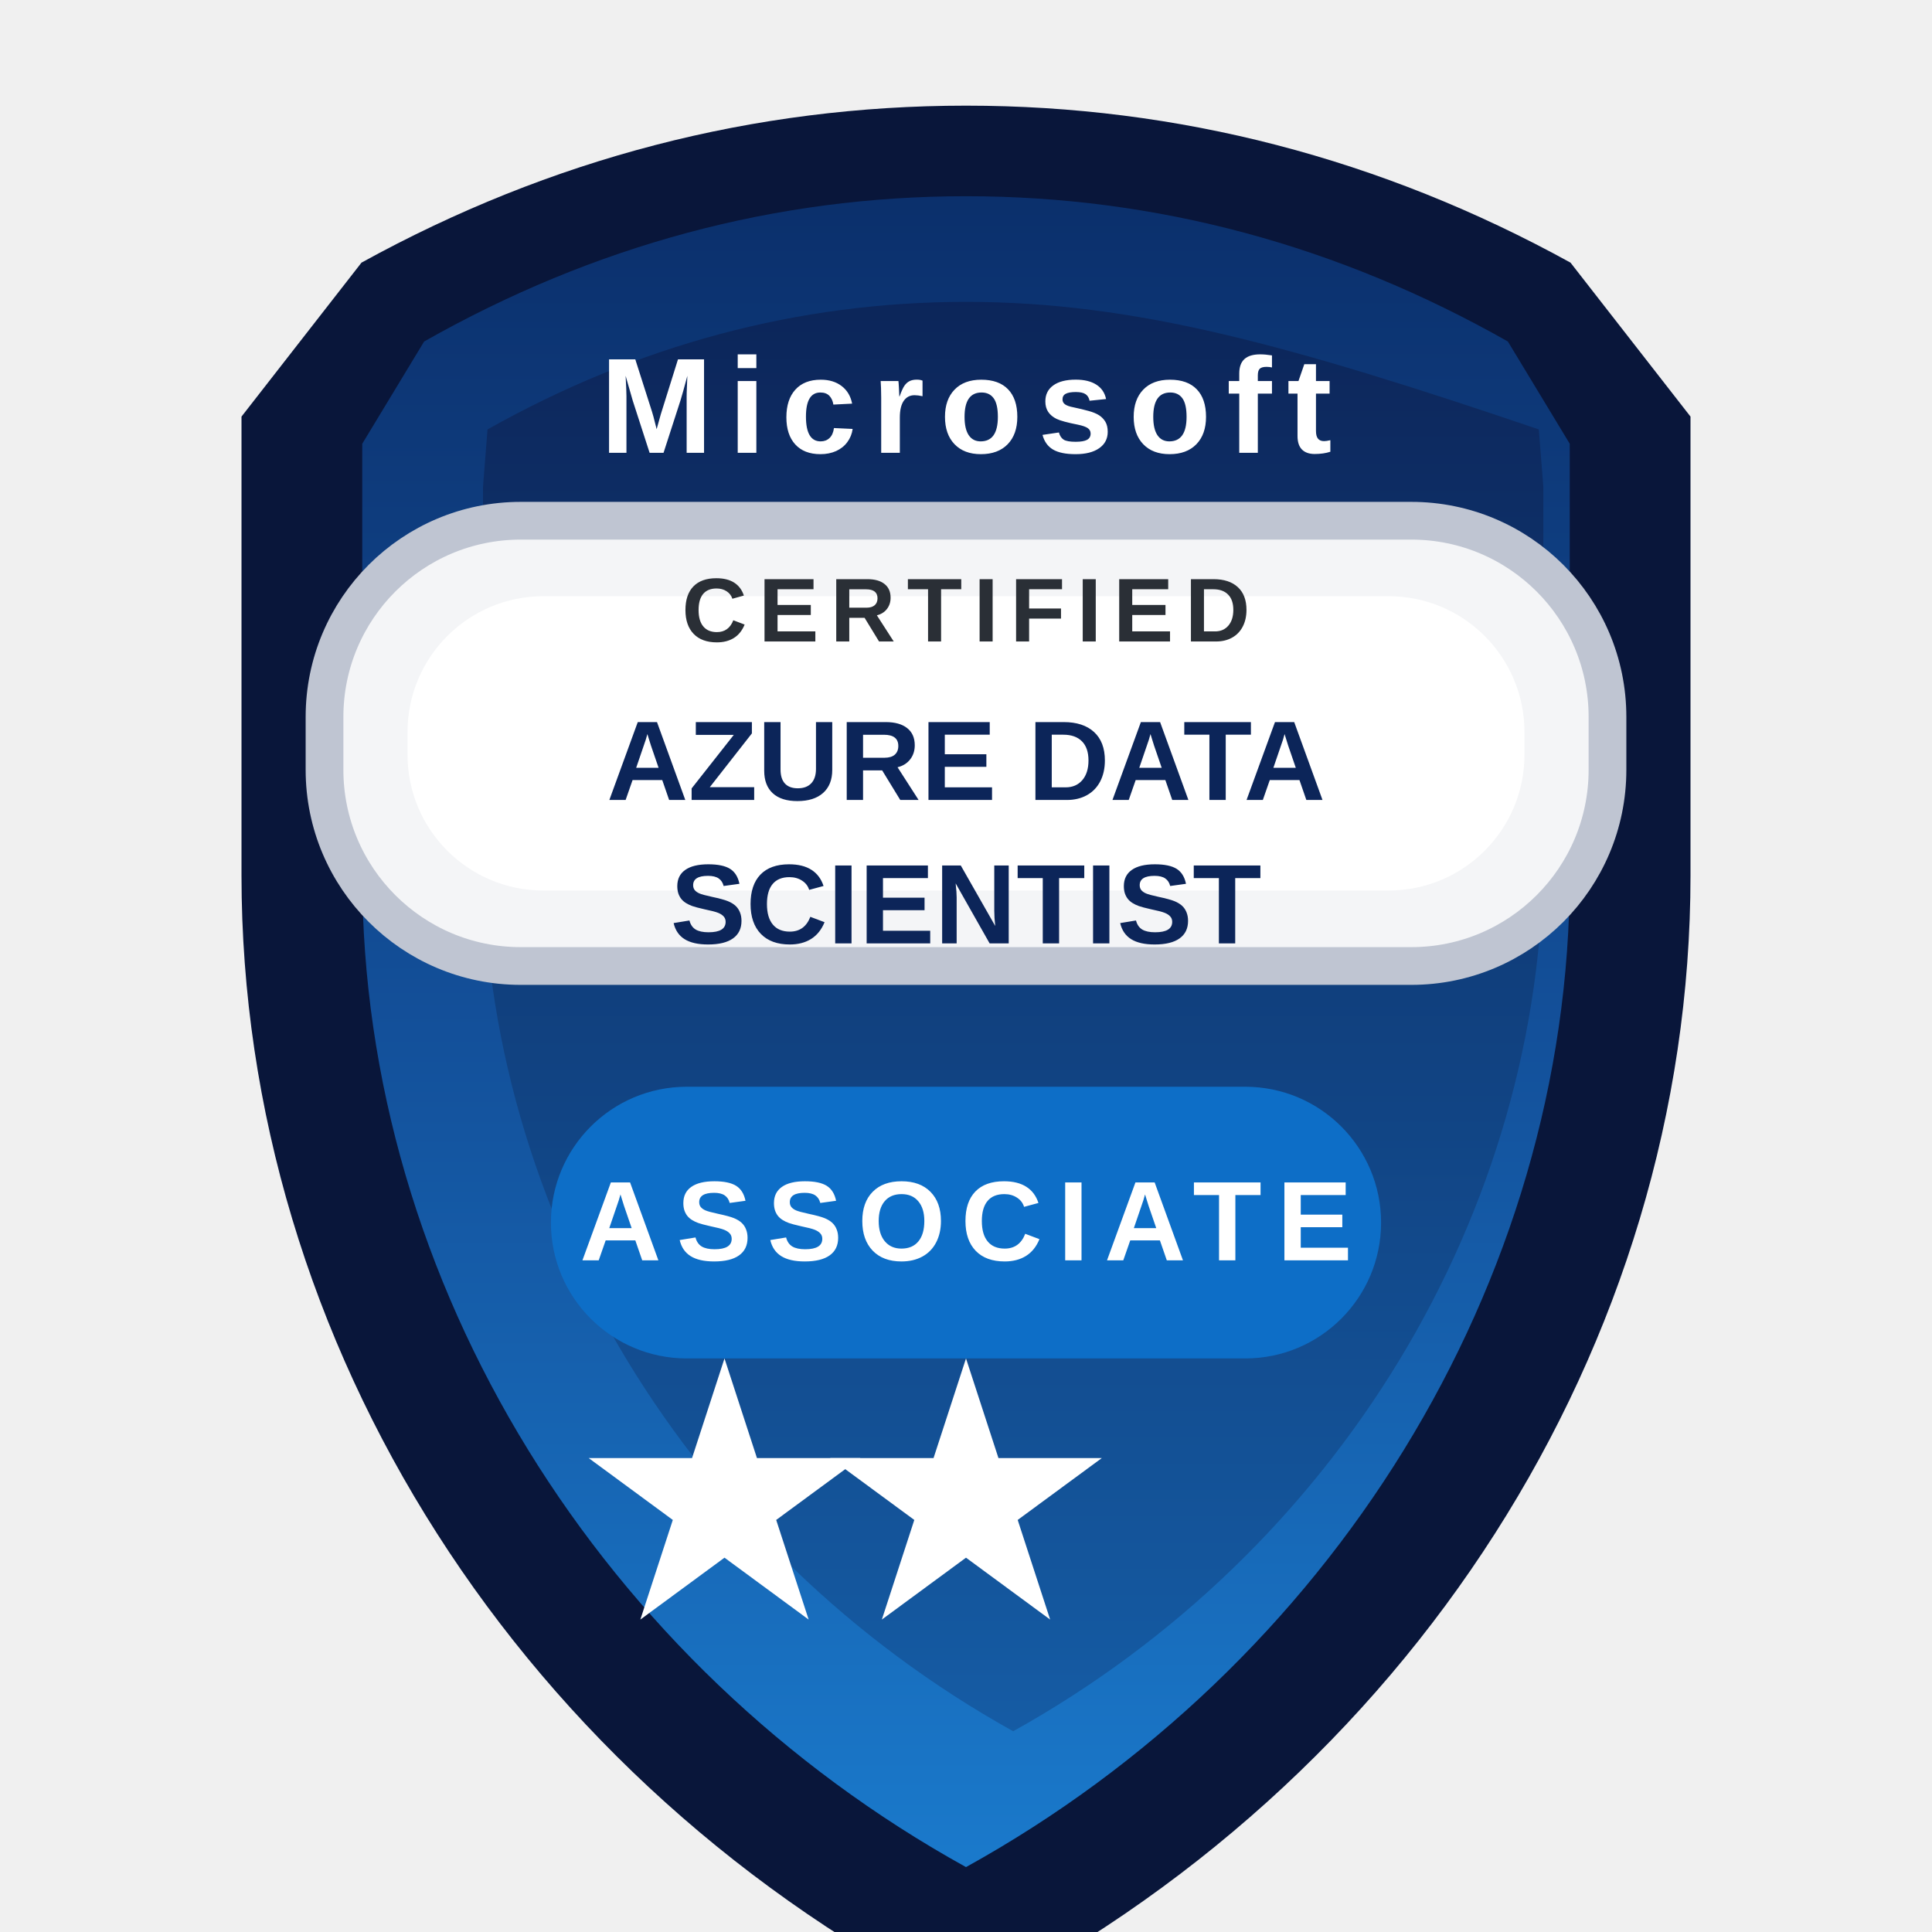
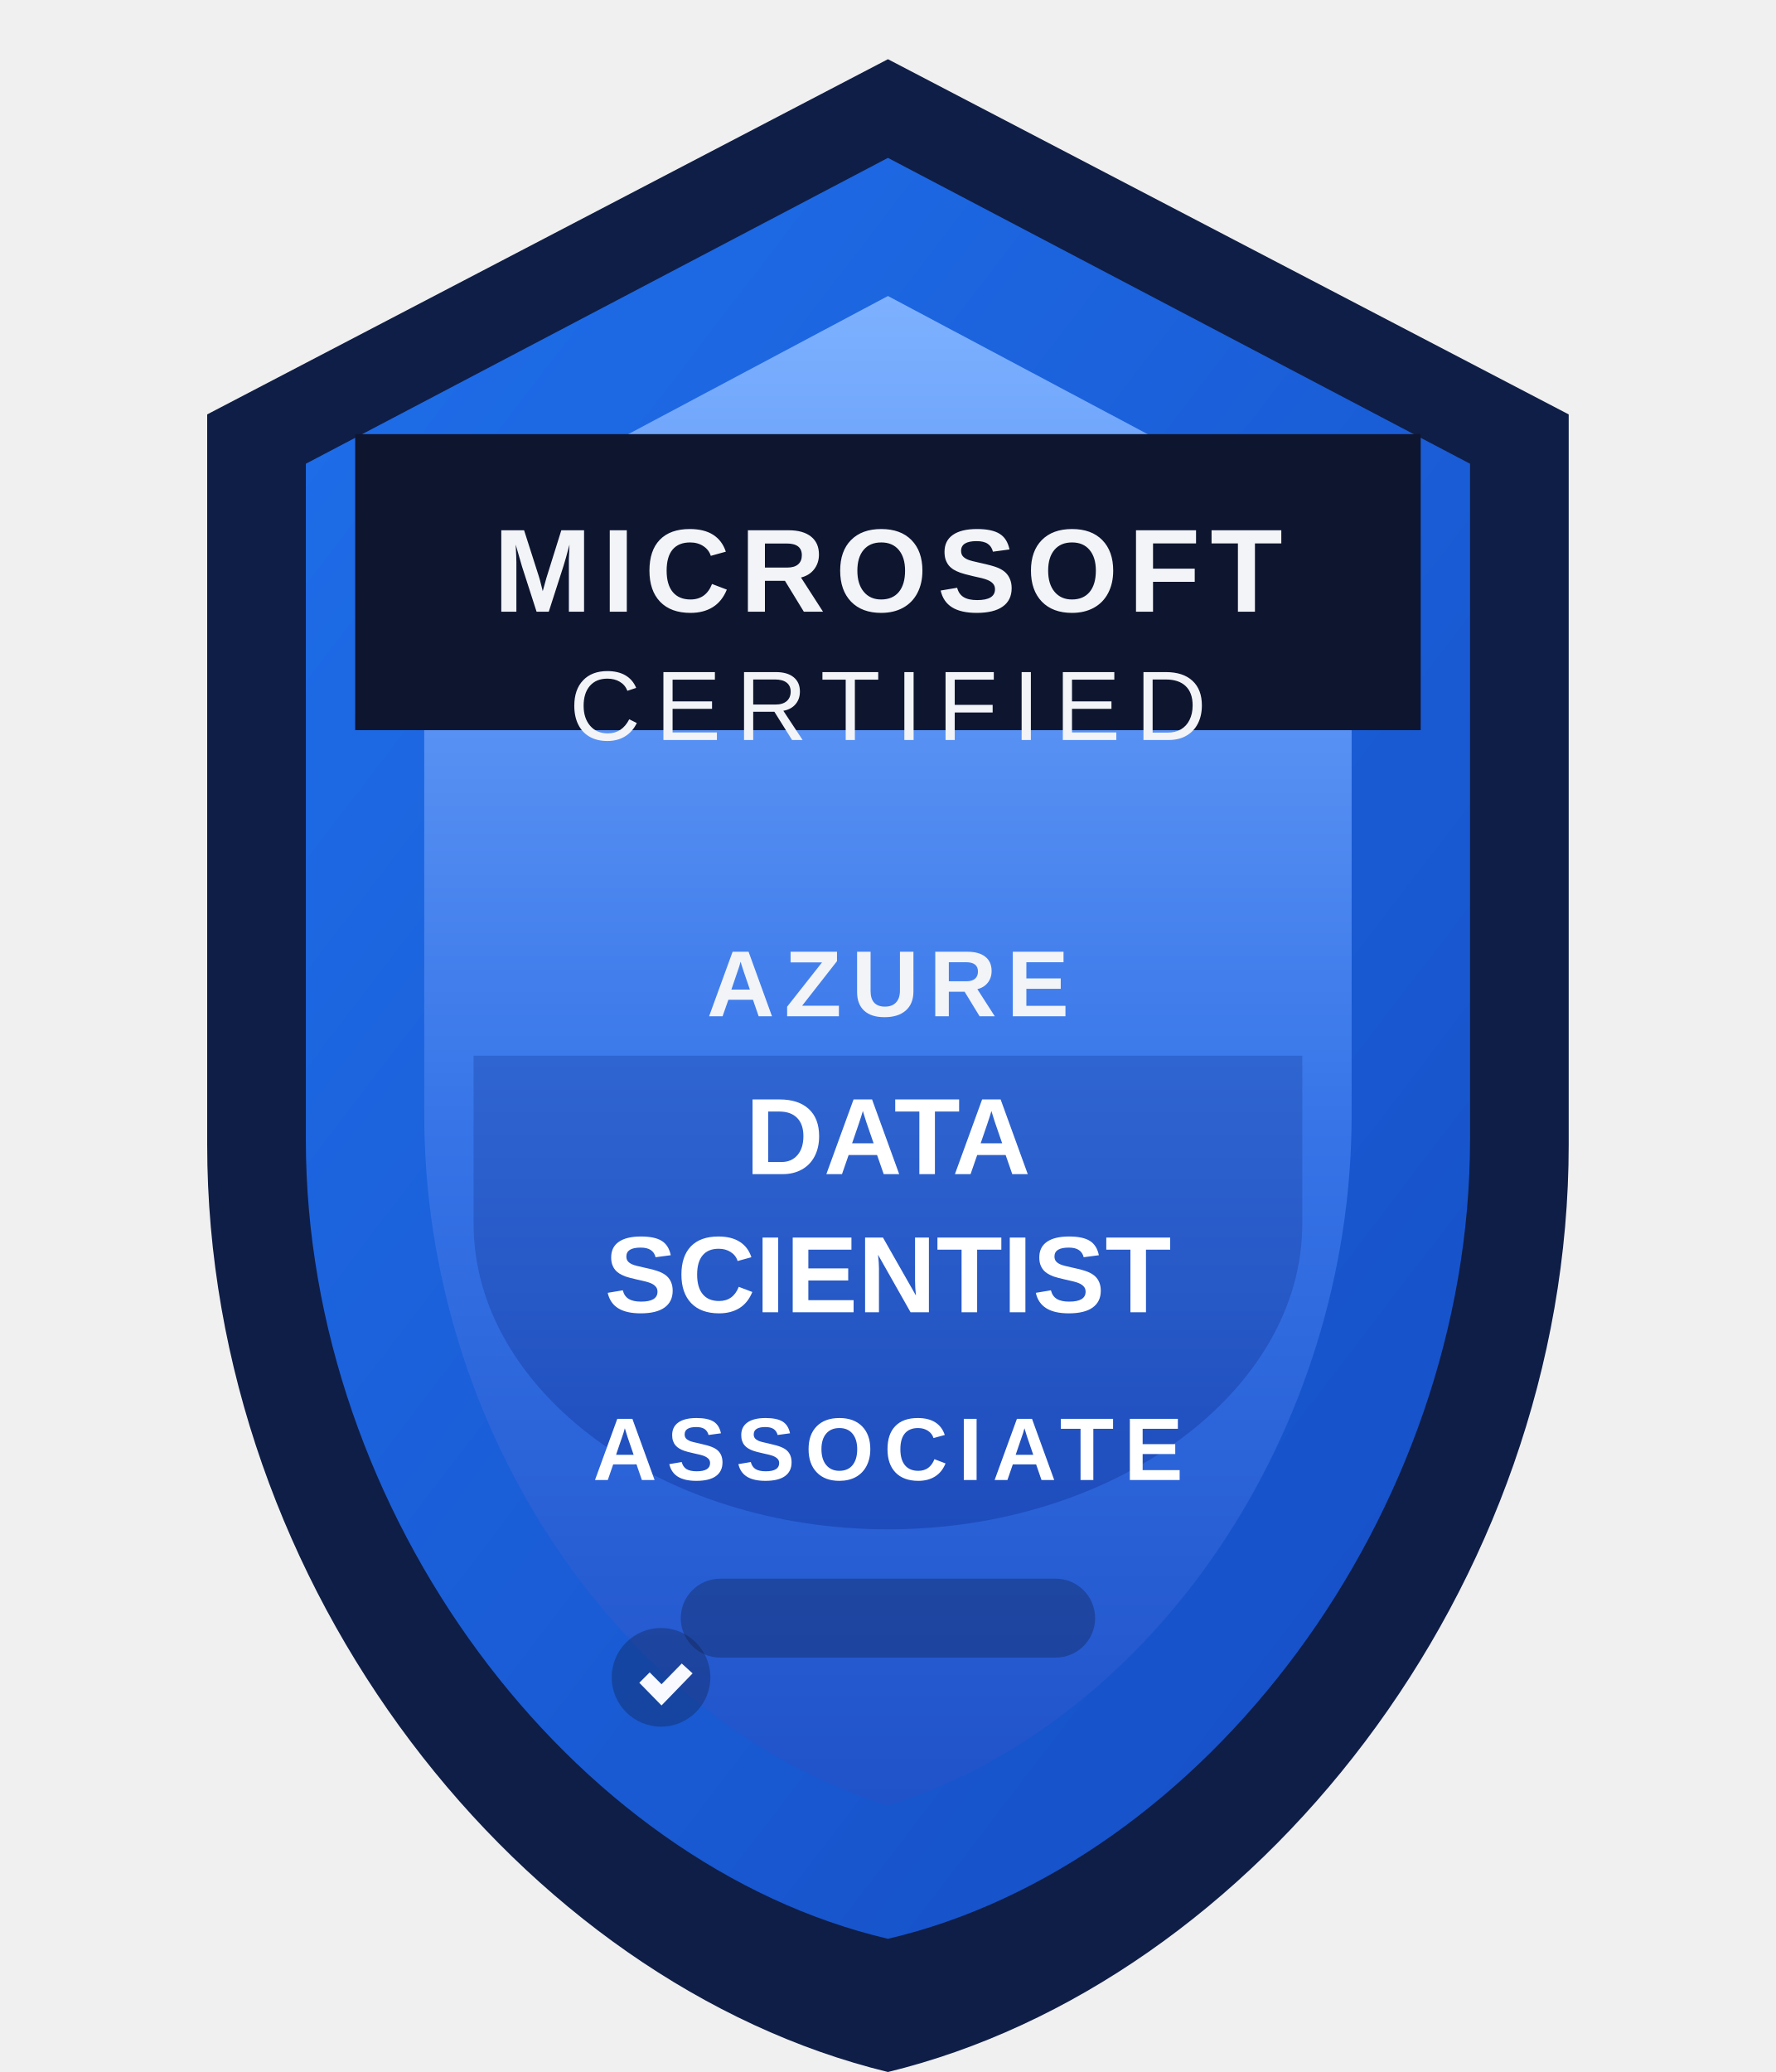
- <svg xmlns="http://www.w3.org/2000/svg" viewBox="0 0 512 512" role="img" aria-labelledby="title desc">
+ <svg xmlns="http://www.w3.org/2000/svg" viewBox="0 0 360 420" role="img" aria-labelledby="title desc">
  <defs>
-     <linearGradient id="shieldGradientDS" x1="0%" y1="0%" x2="0%" y2="100%">
-       <stop offset="0%" stop-color="#0B2F6B" />
-       <stop offset="50%" stop-color="#13509A" />
-       <stop offset="100%" stop-color="#1A7ACC" />
+     <linearGradient id="shieldOutline" x1="0%" y1="0%" x2="100%" y2="120%">
+       <stop offset="0%" stop-color="#1F6FEB" />
+       <stop offset="100%" stop-color="#1449BF" />
    </linearGradient>
-     <linearGradient id="innerShieldDS" x1="0%" y1="0%" x2="0%" y2="100%">
-       <stop offset="0%" stop-color="#0C2559" />
-       <stop offset="100%" stop-color="#155CA5" />
+     <linearGradient id="shieldCore" x1="0%" y1="0%" x2="0%" y2="100%">
+       <stop offset="0%" stop-color="#7DB1FF" />
+       <stop offset="55%" stop-color="#3674E8" />
+       <stop offset="100%" stop-color="#2052C9" />
+     </linearGradient>
+     <linearGradient id="divider" x1="0%" y1="0%" x2="0%" y2="100%">
+       <stop offset="0%" stop-color="#2F65D1" />
+       <stop offset="100%" stop-color="#1E4CBC" />
    </linearGradient>
  </defs>
-   <path fill="#09163A" d="M256 28c-56.2 0-110.1 14-160.2 41.6L64 110.4V232c0 124.3 74.2 240.8 192 300 117.8-59.2 192-175.7 192-300V110.4l-31.8-40.8C366.1 42 312.2 28 256 28z" />
-   <path fill="url(#shieldGradientDS)" d="M256 52c-50.4 0-98.6 13-143.6 38.5L96 117.6V232c0 108.6 63.8 209.6 160 262.8 96.2-53.2 160-154.2 160-262.8V117.6l-16.4-27.1C354.6 65 306.4 52 256 52z" />
-   <path fill="url(#innerShieldDS)" d="M256 80c-44.6 0-87.1 11.5-126.8 33.8L128 129v97c0 95.7 54.9 185.2 140.5 232.8C354.1 411.2 409 321.7 409 226v-97l-1.2-15.2C342.1 91.5 300.6 80 256 80z" />
-   <rect x="86" y="138" width="340" height="118" rx="52" fill="#F4F5F7" stroke="#BFC5D2" stroke-width="10" />
-   <rect x="108" y="158" width="296" height="78" rx="36" fill="#ffffff" />
-   <text x="256" y="120" font-family="'Segoe UI', 'Helvetica Neue', Arial, sans-serif" font-size="36" font-weight="600" fill="#FFFFFF" letter-spacing="4" text-anchor="middle">Microsoft</text>
-   <text x="256" y="170" font-family="'Segoe UI', 'Helvetica Neue', Arial, sans-serif" font-size="24" font-weight="600" fill="#2A2F36" letter-spacing="3" text-anchor="middle">CERTIFIED</text>
-   <text x="256" y="212" font-family="'Segoe UI', 'Helvetica Neue', Arial, sans-serif" font-size="30" font-weight="700" fill="#0C2559" text-anchor="middle">AZURE DATA</text>
-   <text x="256" y="250" font-family="'Segoe UI', 'Helvetica Neue', Arial, sans-serif" font-size="30" font-weight="700" fill="#0C2559" text-anchor="middle">SCIENTIST</text>
-   <rect x="146" y="288" width="220" height="72" rx="36" fill="#0D6EC7" />
-   <text x="256" y="334" font-family="'Segoe UI', 'Helvetica Neue', Arial, sans-serif" font-size="30" font-weight="700" fill="#FFFFFF" letter-spacing="4" text-anchor="middle">ASSOCIATE</text>
-   <g fill="#ffffff" transform="translate(196 360)">
-     <polygon points="60 0 68.6 26.4 96 26.4 73.7 42.8 82.3 69.2 60 52.8 37.7 69.2 46.3 42.8 24 26.4 51.4 26.4" />
-     <polygon points="-4 0 4.6 26.4 32 26.4 9.7 42.8 18.3 69.2 -4 52.8 -26.3 69.2 -17.7 42.8 -40 26.4 -12.6 26.4" />
+   <path fill="#0F1E46" d="M180 12l138 72v148c0 90-64 170-138 188-74-18-138-98-138-188V84z" />
+   <path fill="url(#shieldOutline)" d="M180 32l118 62v137c0 76-54 147-118 162-64-15-118-86-118-162V94z" />
+   <path fill="url(#shieldCore)" d="M180 60l94 50v116c0 64-40 123-94 140-54-17-94-76-94-140V110z" />
+   <path fill="#0E152F" d="M72 88h216v60H72z" />
+   <text x="180" y="124" font-family="'Segoe UI', 'Helvetica Neue', Arial, sans-serif" font-size="24" font-weight="600" fill="#F2F4F8" text-anchor="middle" letter-spacing="2">MICROSOFT</text>
+   <text x="180" y="150" font-family="'Segoe UI', 'Helvetica Neue', Arial, sans-serif" font-size="20" font-weight="500" fill="#F2F4F8" text-anchor="middle" letter-spacing="3">CERTIFIED</text>
+   <path fill="url(#divider)" d="M96 214h168v34c0 34-38 62-84 62s-84-28-84-62v-34z" />
+   <text x="180" y="206" font-family="'Segoe UI', 'Helvetica Neue', Arial, sans-serif" font-size="19" font-weight="600" fill="#F2F4F8" text-anchor="middle" letter-spacing="2">AZURE</text>
+   <text x="180" y="238" font-family="'Segoe UI', 'Helvetica Neue', Arial, sans-serif" font-size="22" font-weight="700" fill="#FFFFFF" text-anchor="middle">DATA</text>
+   <text x="180" y="266" font-family="'Segoe UI', 'Helvetica Neue', Arial, sans-serif" font-size="22" font-weight="700" fill="#FFFFFF" text-anchor="middle">SCIENTIST</text>
+   <text x="180" y="300" font-family="'Segoe UI', 'Helvetica Neue', Arial, sans-serif" font-size="18" font-weight="600" fill="#FFFFFF" text-anchor="middle" letter-spacing="2">ASSOCIATE</text>
+   <rect x="138" y="320" width="84" height="16" rx="8" fill="#0F1E46" opacity="0.35" />
+   <g fill="#F8FAFF" transform="translate(124 330)">
+     <circle cx="10" cy="10" r="10" fill="#0F1E46" opacity="0.35" />
+     <path d="M16.4 9.2l-6.3 6.5-4.5-4.6 2.1-2.1 2.4 2.4 4.1-4.2z" />
  </g>
</svg>
